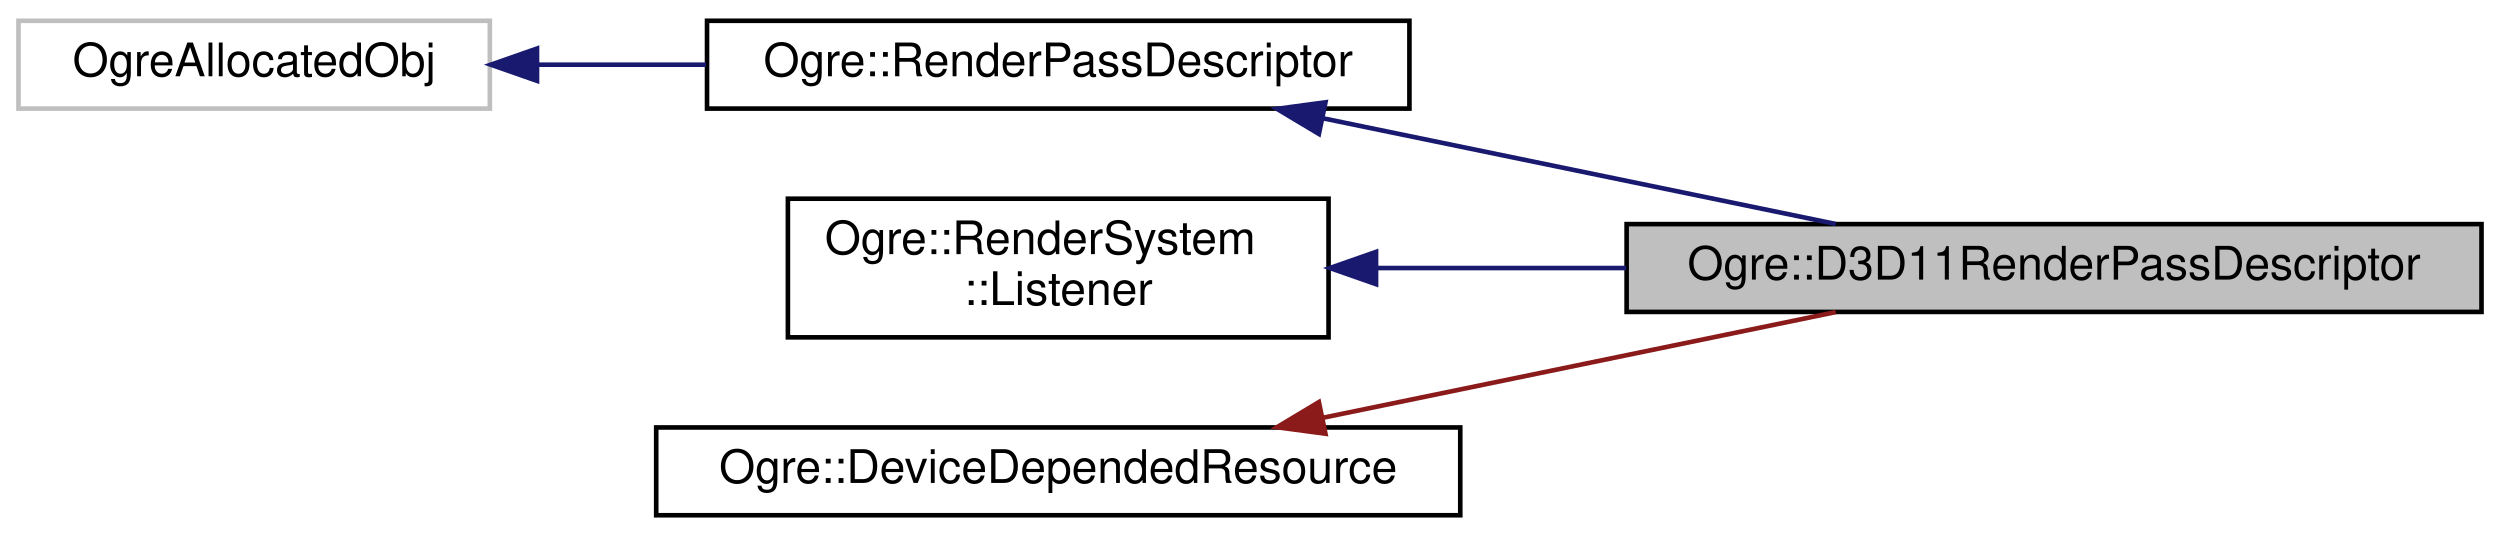
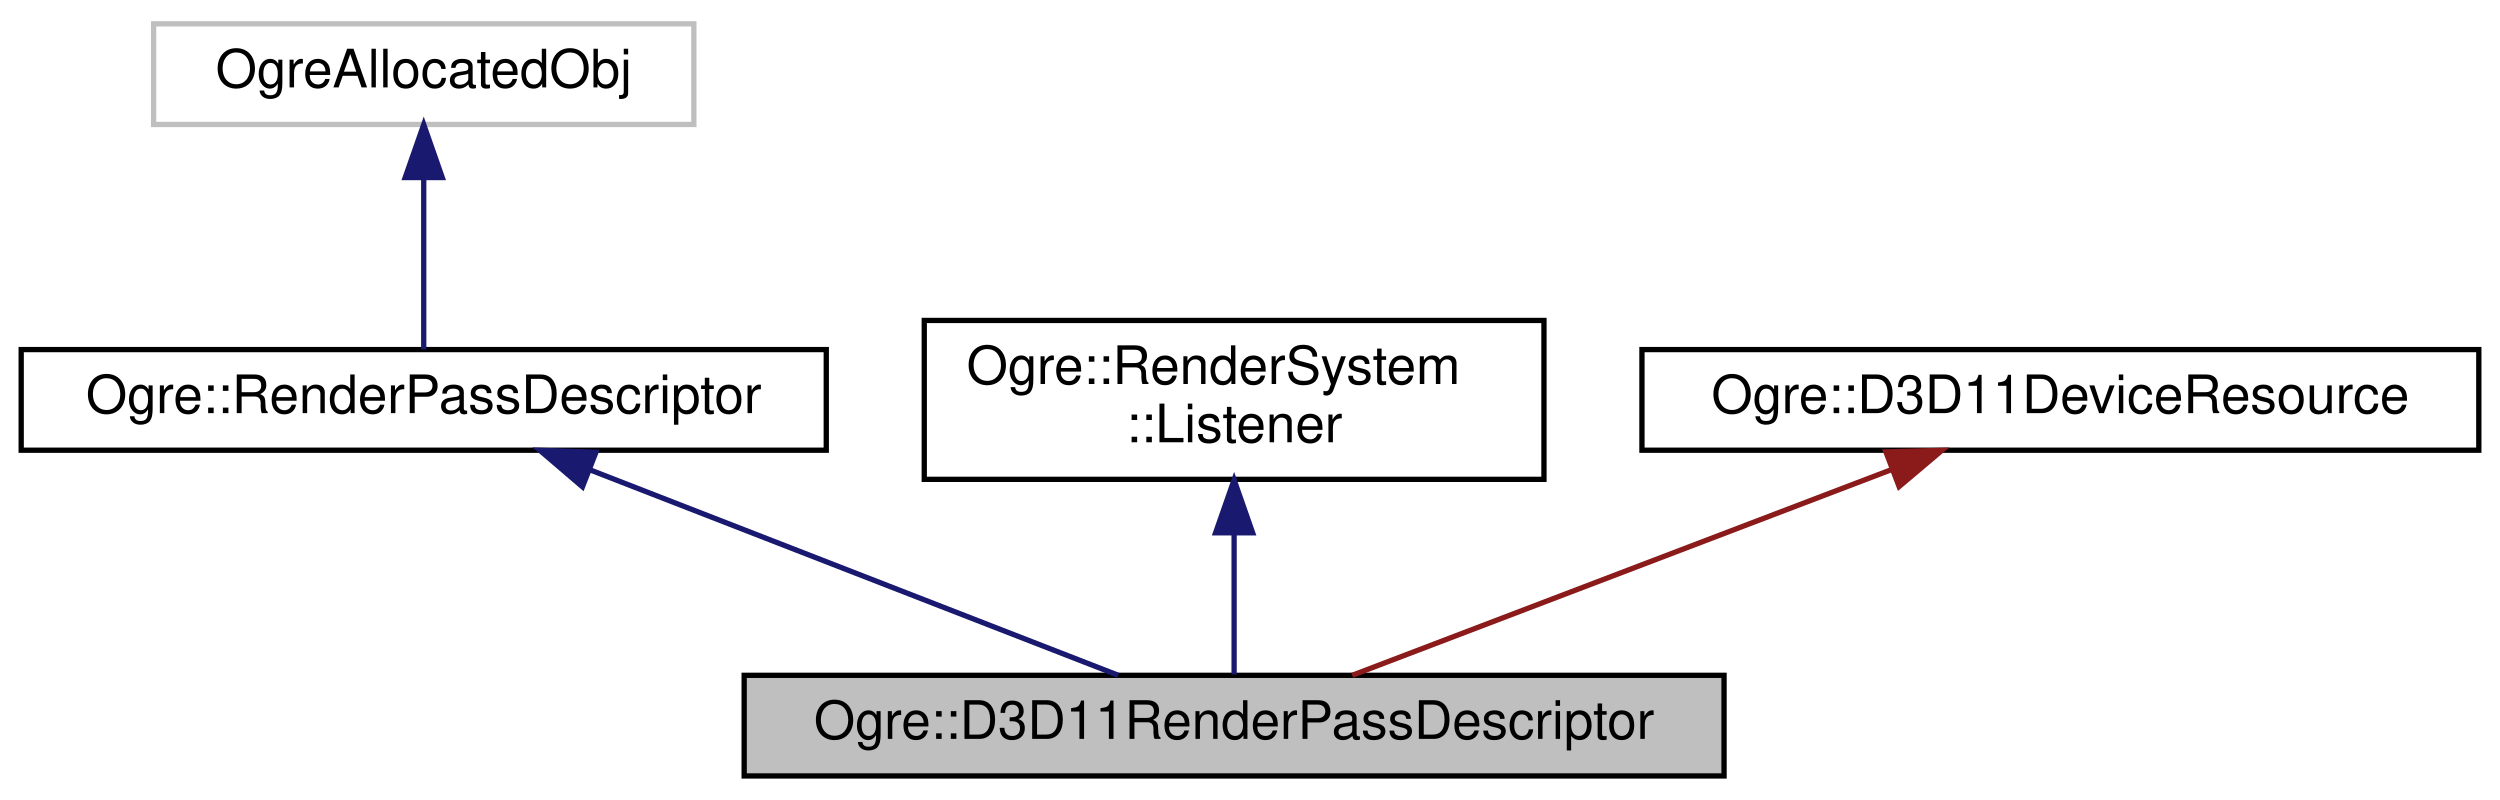
- <svg xmlns="http://www.w3.org/2000/svg" xmlns:xlink="http://www.w3.org/1999/xlink" width="541pt" height="116pt" viewBox="0.00 0.00 541.00 116.00">
-   <g id="graph0" class="graph" transform="scale(1 1) rotate(0) translate(4 112)">
+ <svg xmlns="http://www.w3.org/2000/svg" xmlns:xlink="http://www.w3.org/1999/xlink" width="472pt" height="151pt" viewBox="0.00 0.00 472.00 151.00">
+   <g id="graph0" class="graph" transform="scale(1 1) rotate(0) translate(4 147)">
    <g id="node1" class="node">
      <g id="a_node1">
        <a xlink:title="D3D11 will share groups of ID3D11RenderTargetView all D3D11RenderPassDescriptor that share the same R...">
-           <polygon fill="#bfbfbf" stroke="black" points="348,-44.5 348,-63.5 533,-63.5 533,-44.5 348,-44.5" />
-           <text text-anchor="middle" x="440.5" y="-51.5" font-family="Helvetica,sans-Serif" font-size="10.00">Ogre::D3D11RenderPassDescriptor</text>
+           <polygon fill="#bfbfbf" stroke="black" points="136.5,-0.5 136.5,-19.5 321.5,-19.5 321.5,-0.5 136.5,-0.5" />
+           <text text-anchor="middle" x="229" y="-7.5" font-family="Helvetica,sans-Serif" font-size="10.00">Ogre::D3D11RenderPassDescriptor</text>
        </a>
      </g>
    </g>
    <g id="node2" class="node">
      <g id="a_node2">
        <a xlink:href="class_ogre_1_1_render_pass_descriptor.html" target="_top" xlink:title=" ">
-           <polygon fill="none" stroke="black" points="149,-88.5 149,-107.5 301,-107.5 301,-88.5 149,-88.5" />
-           <text text-anchor="middle" x="225" y="-95.5" font-family="Helvetica,sans-Serif" font-size="10.00">Ogre::RenderPassDescriptor</text>
+           <polygon fill="none" stroke="black" points="0,-62 0,-81 152,-81 152,-62 0,-62" />
+           <text text-anchor="middle" x="76" y="-69" font-family="Helvetica,sans-Serif" font-size="10.00">Ogre::RenderPassDescriptor</text>
        </a>
      </g>
    </g>
    <g id="edge1" class="edge">
-       <path fill="none" stroke="midnightblue" d="M282.29,-86.4C316.89,-79.27 360.69,-70.24 393.26,-63.53" />
-       <polygon fill="midnightblue" stroke="midnightblue" points="281.41,-83.01 272.33,-88.45 282.83,-89.86 281.41,-83.01" />
+       <path fill="none" stroke="midnightblue" d="M107.42,-58.28C137.15,-46.72 181.01,-29.66 207.12,-19.51" />
+       <polygon fill="midnightblue" stroke="midnightblue" points="105.97,-55.09 97.92,-61.98 108.51,-61.61 105.97,-55.09" />
    </g>
    <g id="node3" class="node">
      <g id="a_node3">
        <a xlink:title=" ">
-           <polygon fill="none" stroke="#bfbfbf" points="0,-88.5 0,-107.5 102,-107.5 102,-88.5 0,-88.5" />
-           <text text-anchor="middle" x="51" y="-95.5" font-family="Helvetica,sans-Serif" font-size="10.00">OgreAllocatedObj</text>
+           <polygon fill="none" stroke="#bfbfbf" points="25,-123.5 25,-142.5 127,-142.5 127,-123.5 25,-123.5" />
+           <text text-anchor="middle" x="76" y="-130.5" font-family="Helvetica,sans-Serif" font-size="10.00">OgreAllocatedObj</text>
        </a>
      </g>
    </g>
    <g id="edge2" class="edge">
-       <path fill="none" stroke="midnightblue" d="M112.35,-98C124.12,-98 136.6,-98 148.79,-98" />
-       <polygon fill="midnightblue" stroke="midnightblue" points="112.21,-94.5 102.21,-98 112.21,-101.5 112.21,-94.5" />
+       <path fill="none" stroke="midnightblue" d="M76,-113.32C76,-102.5 76,-89.4 76,-81.01" />
+       <polygon fill="midnightblue" stroke="midnightblue" points="72.5,-113.48 76,-123.48 79.5,-113.48 72.5,-113.48" />
    </g>
    <g id="node4" class="node">
      <g id="a_node4">
        <a xlink:href="class_ogre_1_1_render_system_1_1_listener.html" target="_top" xlink:title="Defines a listener on the custom events that this render system can raise.">
-           <polygon fill="none" stroke="black" points="166.5,-39 166.5,-69 283.5,-69 283.5,-39 166.5,-39" />
-           <text text-anchor="start" x="174.5" y="-57" font-family="Helvetica,sans-Serif" font-size="10.00">Ogre::RenderSystem</text>
-           <text text-anchor="middle" x="225" y="-46" font-family="Helvetica,sans-Serif" font-size="10.00">::Listener</text>
+           <polygon fill="none" stroke="black" points="170.5,-56.5 170.5,-86.5 287.5,-86.5 287.5,-56.5 170.5,-56.5" />
+           <text text-anchor="start" x="178.5" y="-74.5" font-family="Helvetica,sans-Serif" font-size="10.00">Ogre::RenderSystem</text>
+           <text text-anchor="middle" x="229" y="-63.5" font-family="Helvetica,sans-Serif" font-size="10.00">::Listener</text>
        </a>
      </g>
    </g>
    <g id="edge3" class="edge">
-       <path fill="none" stroke="midnightblue" d="M294.2,-54C311.28,-54 329.89,-54 347.91,-54" />
-       <polygon fill="midnightblue" stroke="midnightblue" points="293.78,-50.5 283.78,-54 293.78,-57.5 293.78,-50.5" />
+       <path fill="none" stroke="midnightblue" d="M229,-46.29C229,-36.86 229,-26.65 229,-19.66" />
+       <polygon fill="midnightblue" stroke="midnightblue" points="225.5,-46.4 229,-56.4 232.5,-46.4 225.5,-46.4" />
    </g>
    <g id="node5" class="node">
      <g id="a_node5">
-         <a xlink:href="class_ogre_1_1_device_depended_resource.html" target="_top" xlink:title="Represents a GPU device depended resource.">
-           <polygon fill="none" stroke="black" points="138,-0.5 138,-19.5 312,-19.5 312,-0.5 138,-0.5" />
-           <text text-anchor="middle" x="225" y="-7.5" font-family="Helvetica,sans-Serif" font-size="10.00">Ogre::DeviceDependedResource</text>
+         <a xlink:href="class_ogre_1_1_d3_d11_device_resource.html" target="_top" xlink:title="Represents a Direct3D rendering resource.">
+           <polygon fill="none" stroke="black" points="306,-62 306,-81 464,-81 464,-62 306,-62" />
+           <text text-anchor="middle" x="385" y="-69" font-family="Helvetica,sans-Serif" font-size="10.00">Ogre::D3D11DeviceResource</text>
        </a>
      </g>
    </g>
    <g id="edge4" class="edge">
-       <path fill="none" stroke="#8b1a1a" d="M282.29,-21.6C316.89,-28.73 360.69,-37.76 393.26,-44.47" />
-       <polygon fill="#8b1a1a" stroke="#8b1a1a" points="282.83,-18.14 272.33,-19.55 281.41,-24.99 282.83,-18.14" />
+       <path fill="none" stroke="#8b1a1a" d="M352.97,-58.28C322.65,-46.72 277.93,-29.66 251.31,-19.51" />
+       <polygon fill="#8b1a1a" stroke="#8b1a1a" points="352.06,-61.68 362.65,-61.98 354.55,-55.14 352.06,-61.68" />
    </g>
  </g>
</svg>
